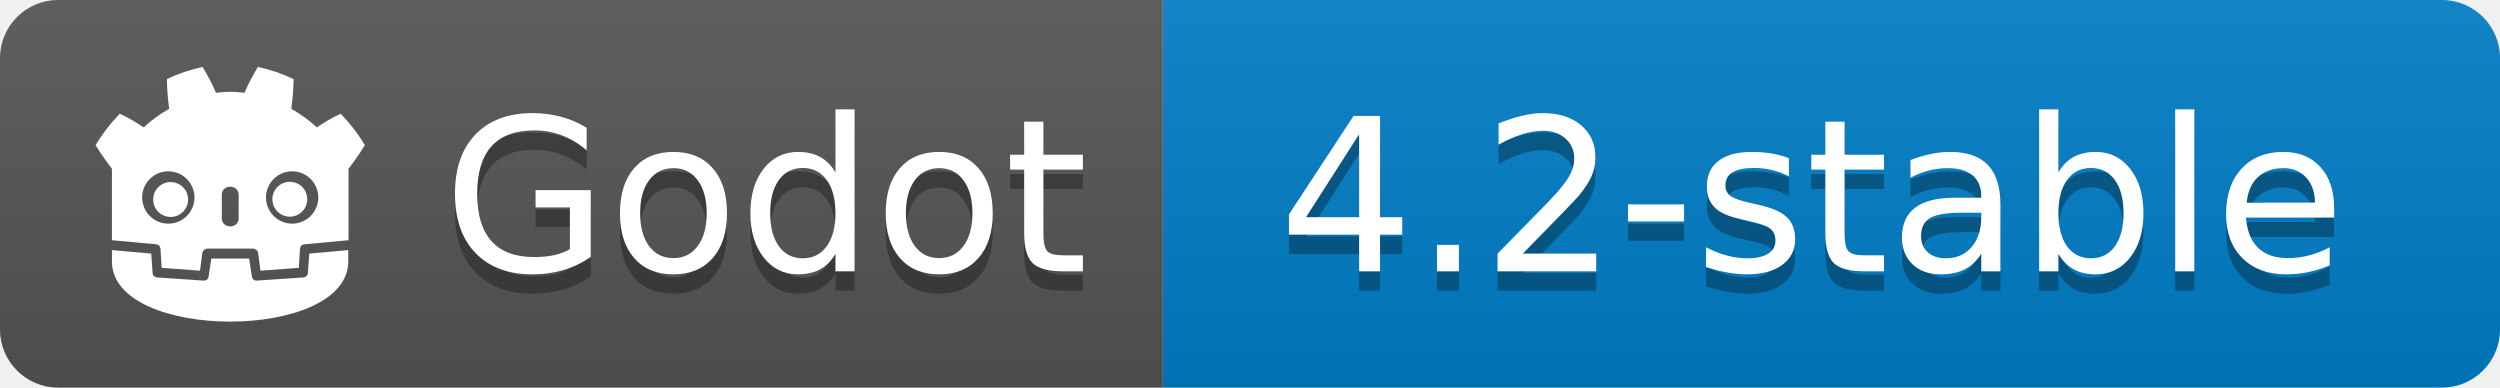
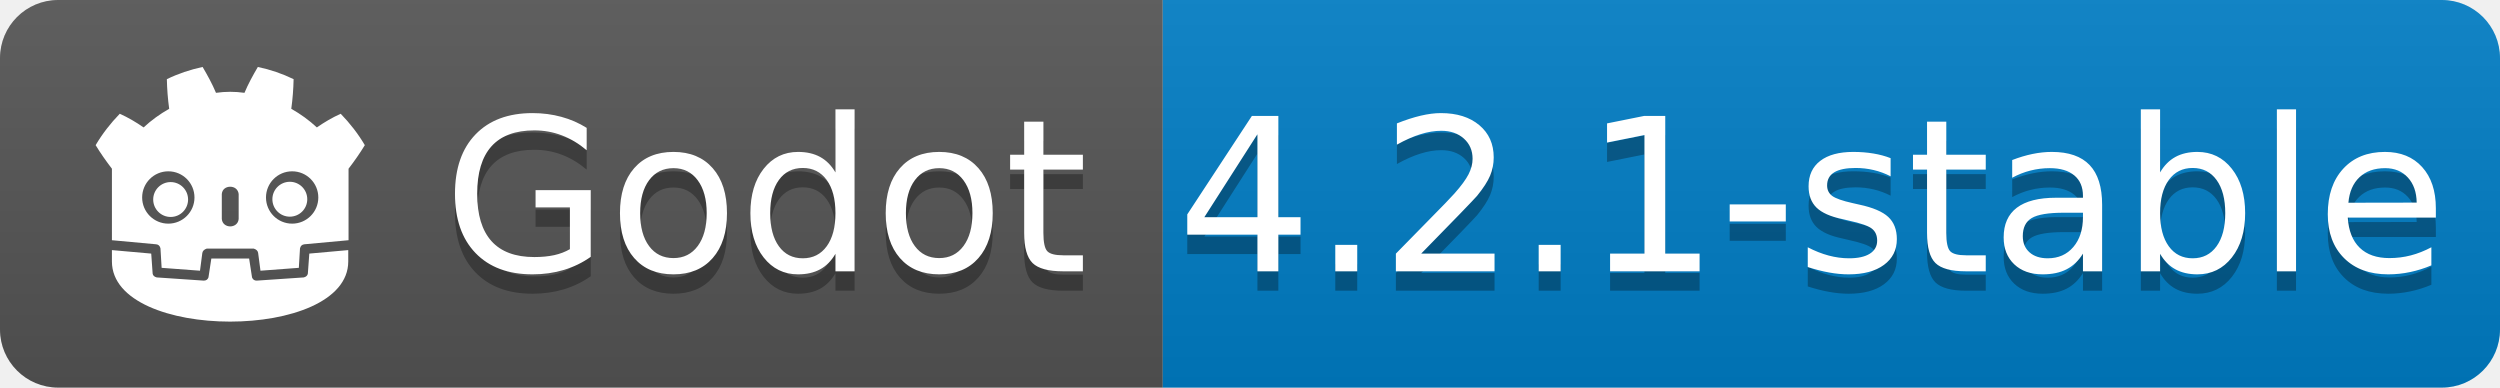
- <svg xmlns="http://www.w3.org/2000/svg" width="129" height="20" aria-label="Godot: 4.2-stable">
+ <svg xmlns="http://www.w3.org/2000/svg" width="129" height="20" aria-label="Godot: 4.2.1-stable">
  <linearGradient id="s" x2="0" y2="100%">
    <stop stop-color="#bbb" stop-opacity=".1" offset="0" />
    <stop stop-opacity=".1" offset="1" />
  </linearGradient>
  <clipPath id="r">
    <rect width="129" height="20" rx="3" fill="#fff" />
  </clipPath>
  <g clip-path="url(#r)">
    <rect width="60" height="20" fill="#555" />
    <rect x="60" width="69" height="20" fill="#007ec6" />
    <rect width="129" height="20" fill="url(#s)" />
  </g>
  <g fill="#fff" font-family="Verdana,Geneva,DejaVu Sans,sans-serif" font-size="110" text-anchor="middle" text-rendering="geometricPrecision">
    <text transform="scale(.1)" x="395" y="150" fill="#010101" fill-opacity=".3" aria-hidden="true" textLength="330">Godot</text>
    <text transform="scale(.1)" x="395" y="140" fill="#fff" textLength="330">Godot</text>
-     <text transform="scale(.1)" x="935" y="150" fill="#010101" fill-opacity=".3" aria-hidden="true" textLength="590">4.2-stable</text>
-     <text transform="scale(.1)" x="935" y="140" fill="#fff" textLength="590">4.2-stable</text>
+     <text transform="scale(.1)" x="935" y="150" fill="#010101" fill-opacity=".3" aria-hidden="true" textLength="590">4.2.1-stable</text>
+     <text transform="scale(.1)" x="935" y="140" fill="#fff" textLength="590">4.2.1-stable</text>
    <g transform="matrix(.015 0 0 .015 4.2 2.3)">
      <path d="m777 532a60 60 0 01-60 60 60 60 0 01-60-60 60 60 0 0160-60 60 60 0 0160 60zm-360-455c-43 9.3-84 23-123 42 .67 34 3.3 68 8 102-32 18-61 39-88 64-26-18-53-34-82-47-32 33-60 69-83 108 17 28 36 55 56 81v246l152 14c8 .67 13 5.4 15 14l4 67 132 9.9 8-61c1.3-7.3 6.3-12 15-15h162c8.7 2.7 14 7.6 15 15l8 61 132-9.9 4-67c2-8.7 7-13 15-14l152-14v-246c20-26 39-53 56-81-23-39-51-75-83-108-29 13-56 29-82 47-27-25-56-46-88-64 4.7-34 7.3-68 8-102-39-19-80-33-123-42-17 29-33 58-46 89-33-4.7-65-4.7-98 0-13-31-29-60-46-89zm-118 359a90 90 0 0190 90 90 90 0 01-90 90 90 90 0 01-90-90 90 90 0 0190-90zm426 0a90 90 0 0190 90 90 90 0 01-90 90 90 90 0 01-90-90 90 90 0 0190-90zm-213 53c14 0 27 8.4 29 25v86c-3 34-55 34-58 0v-86c1.5-17 15-25 29-25zm-407 218v39c0 276 813 276 813 0v-39l-134 12-5 69c-1.3 6.7-6.1 11-14 13l-162 11c-8 0-13-3.6-16-11l-10-65h-130l-9.9 65c-2.7 7.3-8 11-16 11l-162-11c-8-2-13-6.4-14-13l-4.9-69zm262-174a60 60 0 01-60 60 60 60 0 01-60-60 60 60 0 0160-60 60 60 0 0160 60z" />
    </g>
  </g>
</svg>
